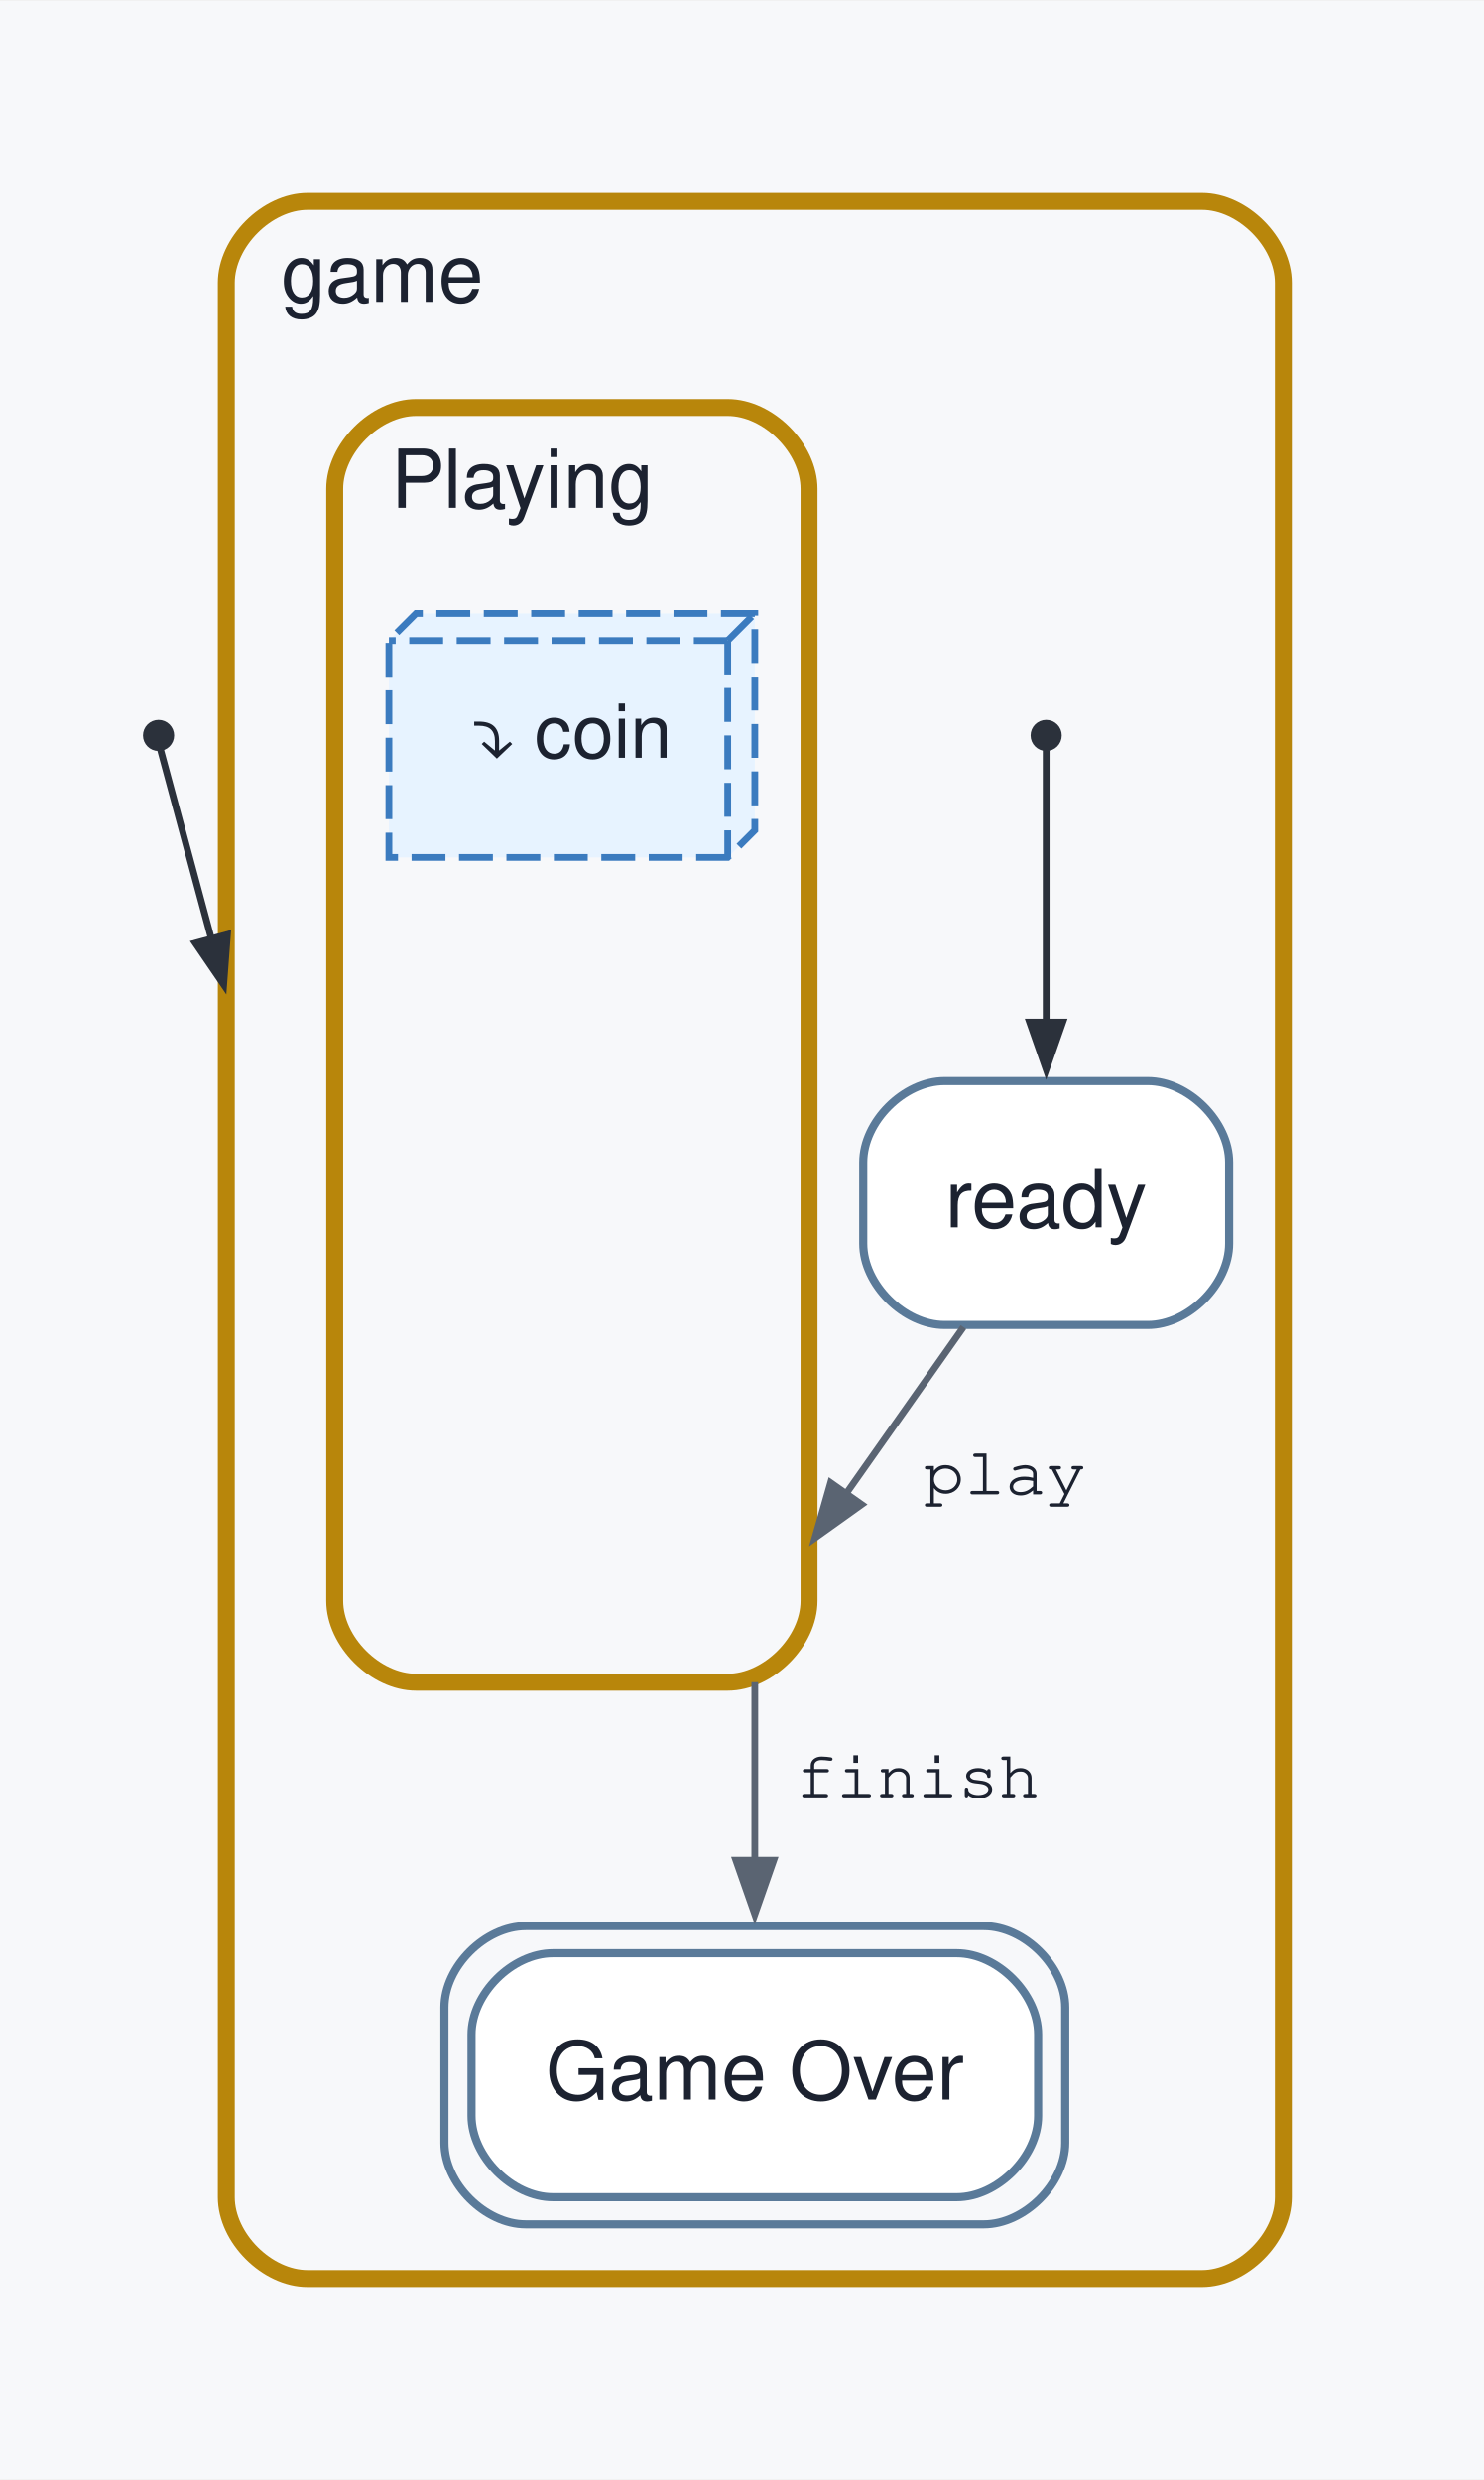
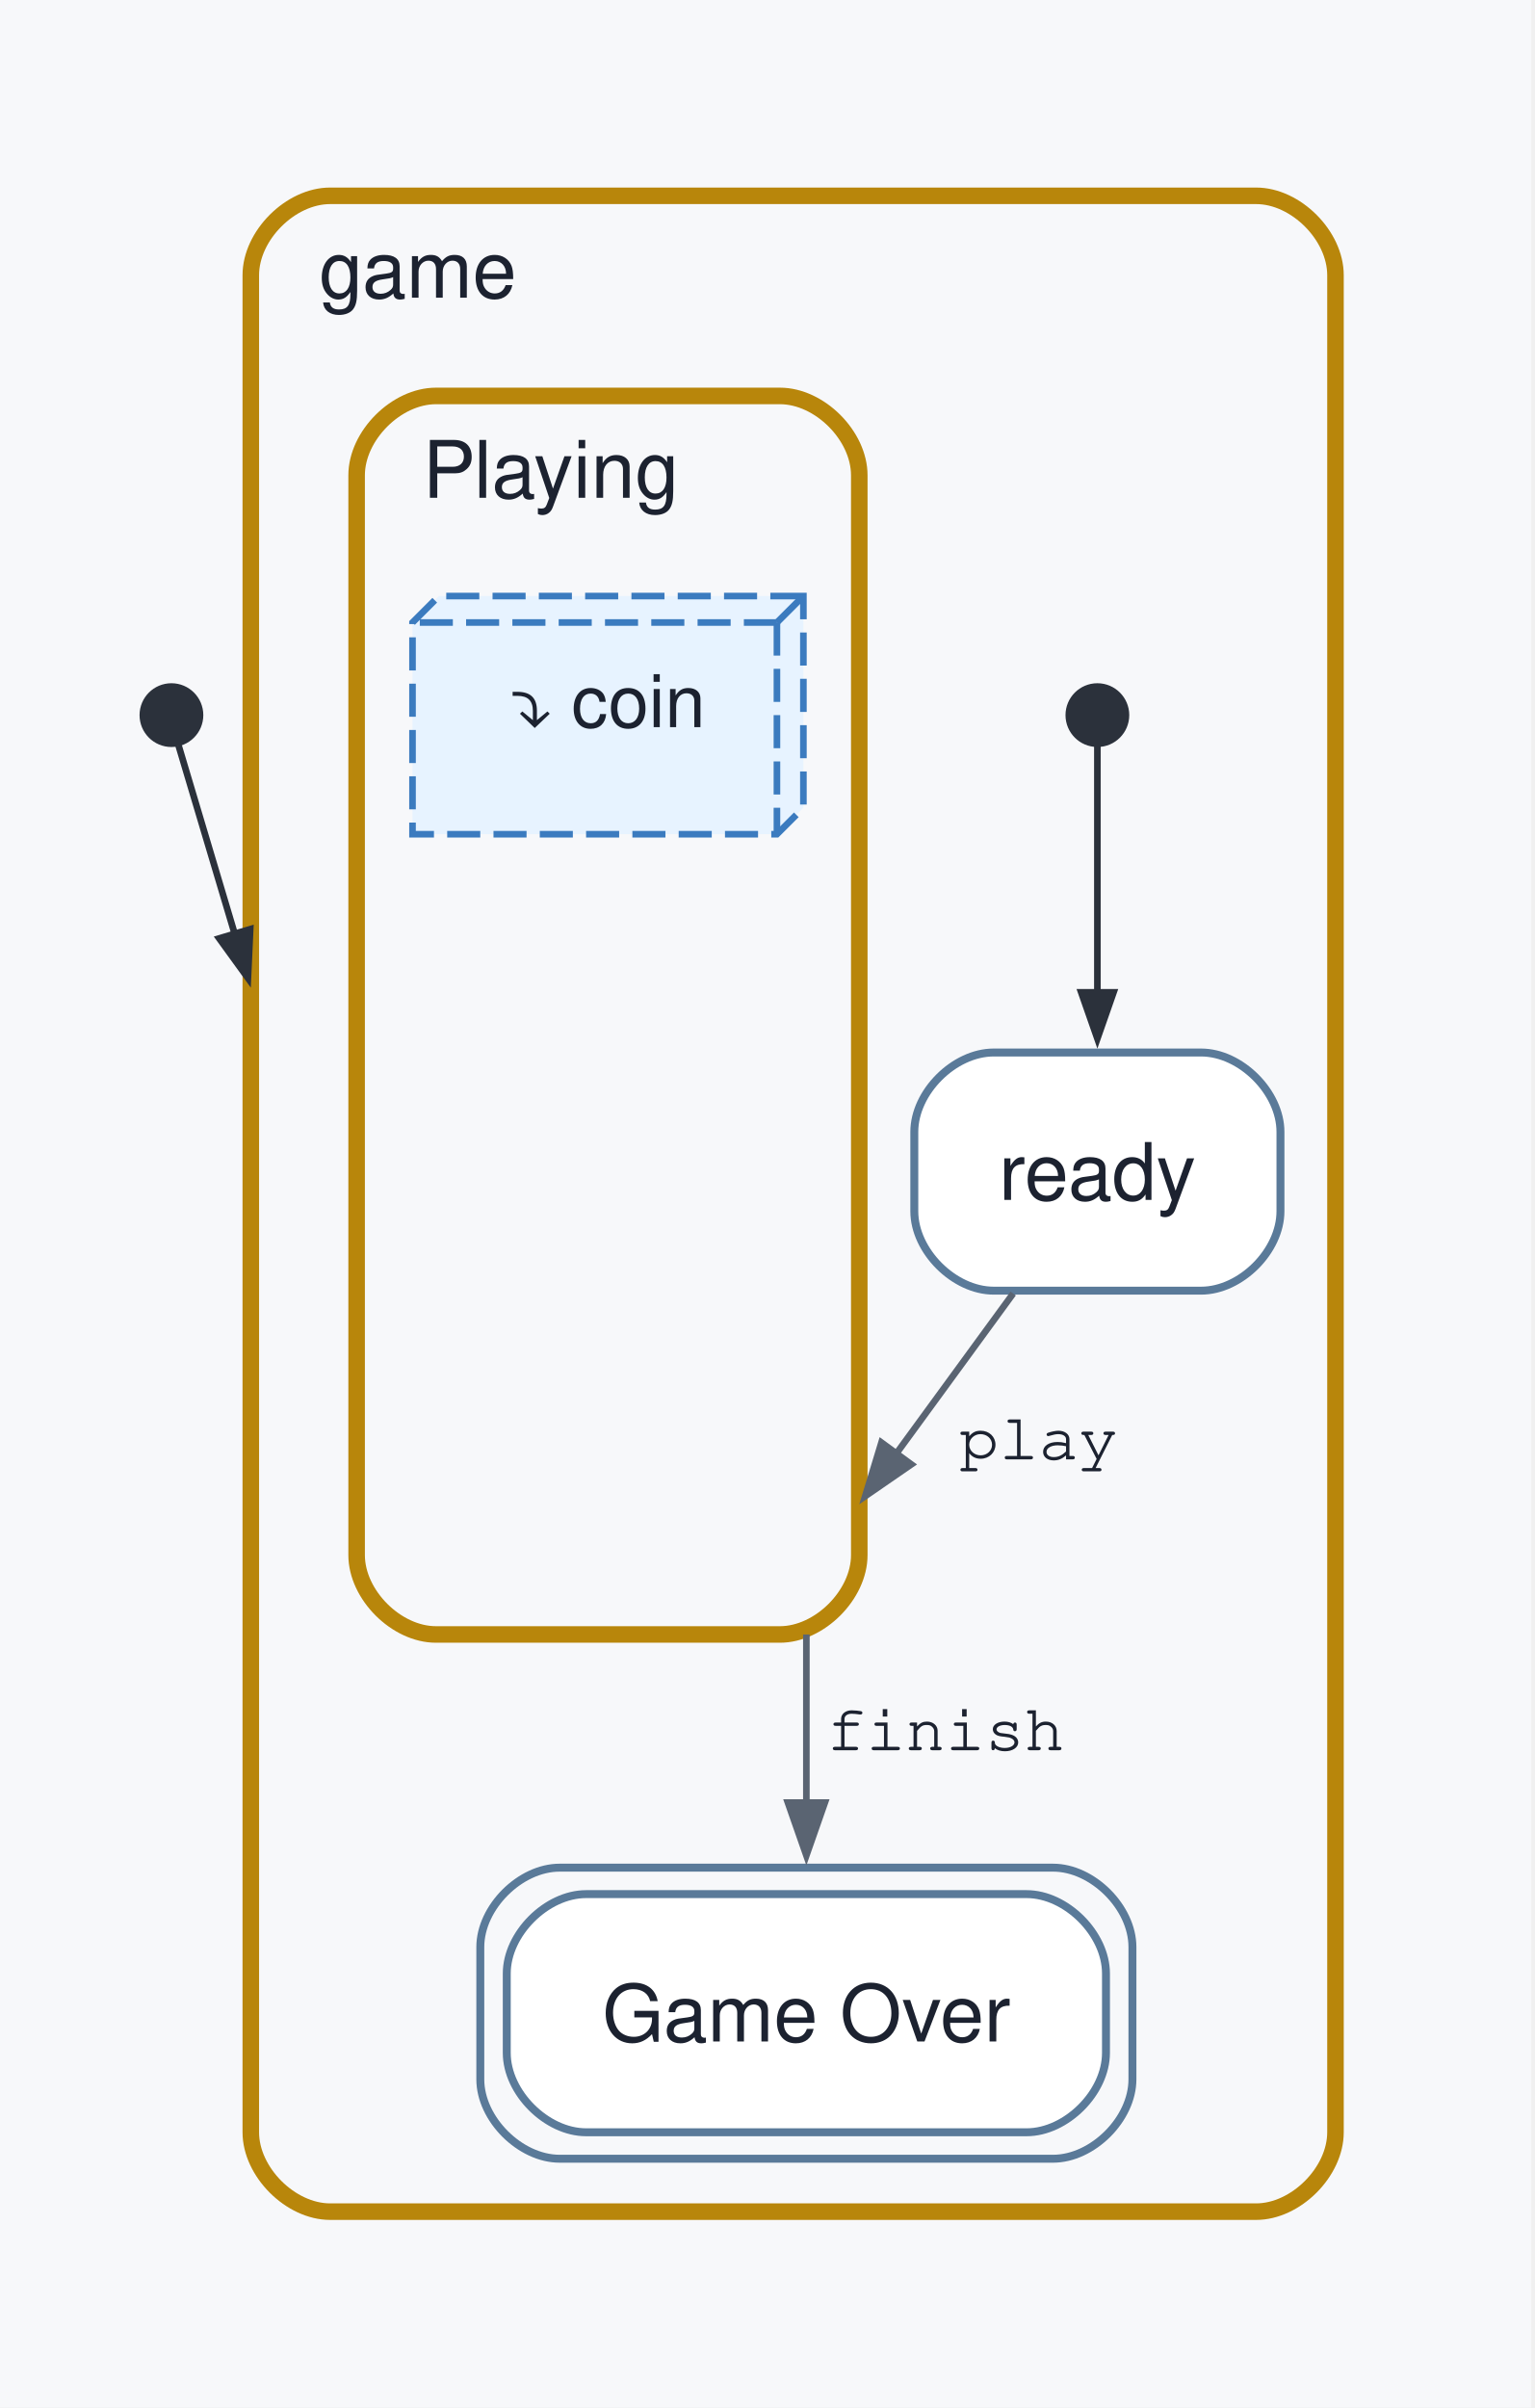
- <svg xmlns="http://www.w3.org/2000/svg" width="219pt" height="366pt" viewBox="0.00 0.00 219.00 365.72">
-   <g id="graph0" class="graph" transform="scale(1 1) rotate(0) translate(21.6 344.12)">
-     <polygon fill="#f7f8fa" stroke="none" points="-21.6,21.6 -21.6,-344.12 197.4,-344.12 197.4,21.6 -21.6,21.6" />
+ <svg xmlns="http://www.w3.org/2000/svg" width="232pt" height="364pt" viewBox="0.00 0.00 232.00 364.00">
+   <g id="graph0" class="graph" transform="scale(1 1) rotate(0) translate(21.6 342.32)">
+     <polygon fill="#f7f8fa" stroke="none" points="-21.6,21.6 -21.6,-342.32 209.92,-342.32 209.92,21.6 -21.6,21.6" />
    <g id="state:game" class="cluster sv-container">
-       <path fill="#f7f8fa" stroke="#b8860b" stroke-width="2.5" d="M23.8,-8C23.8,-8 155.8,-8 155.8,-8 161.8,-8 167.8,-14 167.8,-20 167.8,-20 167.8,-302.52 167.8,-302.52 167.8,-308.52 161.8,-314.52 155.8,-314.52 155.8,-314.52 23.8,-314.52 23.8,-314.52 17.8,-314.52 11.8,-308.52 11.8,-302.52 11.8,-302.52 11.8,-20 11.8,-20 11.8,-14 17.8,-8 23.8,-8" />
-       <text text-anchor="middle" x="34.81" y="-299.72" font-family="Helvetica,sans-Serif" font-size="12.00" fill="#1c2230">game</text>
+       <path fill="#f7f8fa" stroke="#b8860b" stroke-width="2.5" d="M28.32,-8C28.32,-8 168.32,-8 168.32,-8 174.32,-8 180.32,-14 180.32,-20 180.32,-20 180.32,-300.72 180.32,-300.72 180.32,-306.72 174.32,-312.72 168.32,-312.72 168.32,-312.72 28.32,-312.72 28.32,-312.72 22.32,-312.72 16.32,-306.72 16.32,-300.72 16.32,-300.72 16.32,-20 16.32,-20 16.32,-14 22.32,-8 28.32,-8" />
+       <text xml:space="preserve" text-anchor="middle" x="41.57" y="-297.32" font-family="Helvetica,sans-Serif" font-size="12.00" fill="#1c2230">game</text>
    </g>
    <g id="state:game/playing" class="cluster sv-container">
-       <path fill="#f7f8fa" stroke="#b8860b" stroke-width="2.5" d="M39.8,-96C39.8,-96 85.8,-96 85.8,-96 91.8,-96 97.8,-102 97.8,-108 97.8,-108 97.8,-272.12 97.8,-272.12 97.8,-278.12 91.8,-284.12 85.8,-284.12 85.8,-284.12 39.8,-284.12 39.8,-284.12 33.8,-284.12 27.8,-278.12 27.8,-272.12 27.8,-272.12 27.8,-108 27.8,-108 27.8,-102 33.8,-96 39.8,-96" />
-       <text text-anchor="middle" x="55.48" y="-269.32" font-family="Helvetica,sans-Serif" font-size="12.00" fill="#1c2230">Playing</text>
+       <path fill="#f7f8fa" stroke="#b8860b" stroke-width="2.5" d="M44.32,-95.25C44.32,-95.25 96.32,-95.25 96.32,-95.25 102.32,-95.25 108.32,-101.25 108.32,-107.25 108.32,-107.25 108.32,-270.47 108.32,-270.47 108.32,-276.47 102.32,-282.47 96.32,-282.47 96.32,-282.47 44.32,-282.47 44.32,-282.47 38.32,-282.47 32.32,-276.47 32.32,-270.47 32.32,-270.47 32.32,-107.25 32.32,-107.25 32.32,-101.25 38.32,-95.25 44.32,-95.25" />
+       <text xml:space="preserve" text-anchor="middle" x="61.7" y="-267.07" font-family="Helvetica,sans-Serif" font-size="12.00" fill="#1c2230">Playing</text>
    </g>
    <g id="node1" class="node">
-       <ellipse fill="#2b313b" stroke="#2b313b" cx="1.8" cy="-235.72" rx="1.8" ry="1.8" />
+       <ellipse fill="#2b313b" stroke="#2b313b" cx="4.32" cy="-234.22" rx="4.32" ry="4.32" />
    </g>
    <g id="edge1" class="edge">
-       <path fill="none" stroke="#2b313b" d="M2.11,-233.56C3.1,-229.89 6.28,-218.05 9.68,-205.41" />
-       <polygon fill="#2b313b" stroke="#2b313b" points="11.96,-206.35 11.41,-198.96 7.23,-205.08 11.96,-206.35" />
+       <path fill="none" stroke="#2b313b" d="M5.4,-229.62C7.07,-224.01 10.47,-212.61 13.93,-201.01" />
+       <polygon fill="#2b313b" stroke="#2b313b" points="16.23,-201.87 15.89,-194.47 11.54,-200.47 16.23,-201.87" />
    </g>
    <g id="node3" class="node">
-       <ellipse fill="#2b313b" stroke="#2b313b" cx="132.8" cy="-235.72" rx="1.8" ry="1.8" />
+       <ellipse fill="#2b313b" stroke="#2b313b" cx="144.32" cy="-234.22" rx="4.32" ry="4.32" />
    </g>
    <g id="state:game/ready" class="node sv-state">
-       <path fill="#ffffff" stroke="#5a7a99" stroke-width="1.2" d="M147.8,-184.72C147.8,-184.72 117.8,-184.72 117.8,-184.72 111.8,-184.72 105.8,-178.72 105.8,-172.72 105.8,-172.72 105.8,-160.72 105.8,-160.72 105.8,-154.72 111.8,-148.72 117.8,-148.72 117.8,-148.72 147.8,-148.72 147.8,-148.72 153.8,-148.72 159.8,-154.72 159.8,-160.72 159.8,-160.72 159.8,-172.72 159.8,-172.72 159.8,-178.72 153.8,-184.72 147.8,-184.72" />
-       <text text-anchor="middle" x="132.8" y="-163.12" font-family="Helvetica,sans-Serif" font-size="12.00" fill="#1c2230">ready</text>
+       <path fill="#ffffff" stroke="#5a7a99" stroke-width="1.2" d="M160,-183.22C160,-183.22 128.64,-183.22 128.64,-183.22 122.64,-183.22 116.64,-177.22 116.64,-171.22 116.64,-171.22 116.64,-159.22 116.64,-159.22 116.64,-153.22 122.64,-147.22 128.64,-147.22 128.64,-147.22 160,-147.22 160,-147.22 166,-147.22 172,-153.22 172,-159.22 172,-159.22 172,-171.22 172,-171.22 172,-177.22 166,-183.22 160,-183.22" />
+       <text xml:space="preserve" text-anchor="middle" x="144.32" y="-160.94" font-family="Helvetica,sans-Serif" font-size="12.00" fill="#1c2230">ready</text>
    </g>
    <g id="edge2" class="edge">
-       <path fill="none" stroke="#2b313b" d="M132.8,-233.56C132.8,-228.7 132.8,-209.55 132.8,-193.15" />
-       <polygon fill="#2b313b" stroke="#2b313b" points="135.25,-193.42 132.8,-186.42 130.35,-193.42 135.25,-193.42" />
+       <path fill="none" stroke="#2b313b" d="M144.32,-229.62C144.32,-222.59 144.32,-206.52 144.32,-192.31" />
+       <polygon fill="#2b313b" stroke="#2b313b" points="146.77,-192.32 144.32,-185.32 141.87,-192.32 146.77,-192.32" />
    </g>
    <g id="edge3" class="edge">
-       <path fill="none" stroke="#5a6472" d="M120.59,-148.4C115.17,-140.71 108.77,-131.62 103.21,-123.74" />
-       <polygon fill="#5a6472" stroke="#5a6472" points="105.57,-122.23 98.67,-117.3 100.99,-125.45 105.57,-122.23" />
-       <text text-anchor="middle" x="126.73" y="-123.72" font-family="Courier,monospace" font-size="10.00" fill="#1c2230"> play </text>
+       <path fill="none" stroke="#5a6472" d="M131.59,-146.79C125.96,-139.08 119.34,-130.01 113.64,-122.21" />
+       <polygon fill="#5a6472" stroke="#5a6472" points="116.19,-120.96 109.21,-116.15 111.67,-124.26 116.19,-120.96" />
+       <text xml:space="preserve" text-anchor="middle" x="135.44" y="-121.72" font-family="Courier,monospace" font-size="10.00" fill="#1c2230"> play </text>
    </g>
    <g id="state:game/over" class="node sv-state">
-       <path fill="#ffffff" stroke="#5a7a99" stroke-width="1.2" d="M119.61,-56C119.61,-56 59.99,-56 59.99,-56 53.99,-56 47.99,-50 47.99,-44 47.99,-44 47.99,-32 47.99,-32 47.99,-26 53.99,-20 59.99,-20 59.99,-20 119.61,-20 119.61,-20 125.61,-20 131.61,-26 131.61,-32 131.61,-32 131.61,-44 131.61,-44 131.61,-50 125.61,-56 119.61,-56" />
-       <path fill="none" stroke="#5a7a99" stroke-width="1.2" d="M123.61,-60C123.61,-60 55.99,-60 55.99,-60 49.99,-60 43.99,-54 43.99,-48 43.99,-48 43.99,-28 43.99,-28 43.99,-22 49.99,-16 55.99,-16 55.99,-16 123.61,-16 123.61,-16 129.61,-16 135.61,-22 135.61,-28 135.61,-28 135.61,-48 135.61,-48 135.61,-54 129.61,-60 123.61,-60" />
-       <text text-anchor="middle" x="89.8" y="-34.4" font-family="Helvetica,sans-Serif" font-size="12.00" fill="#1c2230">Game Over</text>
+       <path fill="#ffffff" stroke="#5a7a99" stroke-width="1.2" d="M133.62,-56C133.62,-56 67.02,-56 67.02,-56 61.02,-56 55.02,-50 55.02,-44 55.02,-44 55.02,-32 55.02,-32 55.02,-26 61.02,-20 67.02,-20 67.02,-20 133.62,-20 133.62,-20 139.62,-20 145.62,-26 145.62,-32 145.62,-32 145.62,-44 145.62,-44 145.62,-50 139.62,-56 133.62,-56" />
+       <path fill="none" stroke="#5a7a99" stroke-width="1.2" d="M137.62,-60C137.62,-60 63.02,-60 63.02,-60 57.02,-60 51.02,-54 51.02,-48 51.02,-48 51.02,-28 51.02,-28 51.02,-22 57.02,-16 63.02,-16 63.02,-16 137.62,-16 137.62,-16 143.62,-16 149.62,-22 149.62,-28 149.62,-28 149.62,-48 149.62,-48 149.62,-54 143.62,-60 137.62,-60" />
+       <text xml:space="preserve" text-anchor="middle" x="100.32" y="-33.73" font-family="Helvetica,sans-Serif" font-size="12.00" fill="#1c2230">Game Over</text>
    </g>
    <g id="edge4" class="edge">
-       <path fill="none" stroke="#5a6472" d="M89.8,-96C89.8,-89.45 89.8,-79.39 89.8,-69.53" />
-       <polygon fill="#5a6472" stroke="#5a6472" points="92.6,-69.74 89.8,-61.74 87,-69.74 92.6,-69.74" />
-       <text text-anchor="middle" x="113.8" y="-79" font-family="Courier,monospace" font-size="10.00" fill="#1c2230"> finish </text>
+       <path fill="none" stroke="#5a6472" d="M100.32,-95.25C100.32,-88.84 100.32,-79.08 100.32,-69.48" />
+       <polygon fill="#5a6472" stroke="#5a6472" points="103.12,-69.84 100.32,-61.84 97.52,-69.84 103.12,-69.84" />
+       <text xml:space="preserve" text-anchor="middle" x="121.32" y="-77.75" font-family="Courier,monospace" font-size="10.00" fill="#1c2230"> finish </text>
    </g>
    <g id="invoke:statechart-viz.readme/coin" class="node sv-invoke">
-       <polygon fill="#e7f3ff" stroke="#3b7bbf" stroke-dasharray="5,2" points="89.8,-253.72 39.8,-253.72 35.8,-249.72 35.8,-217.72 85.8,-217.72 89.8,-221.72 89.8,-253.72" />
-       <polyline fill="none" stroke="#3b7bbf" stroke-dasharray="5,2" points="85.8,-249.72 35.8,-249.72" />
-       <polyline fill="none" stroke="#3b7bbf" stroke-dasharray="5,2" points="85.8,-249.72 85.8,-217.72" />
-       <polyline fill="none" stroke="#3b7bbf" stroke-dasharray="5,2" points="85.8,-249.72 89.8,-253.72" />
-       <text text-anchor="middle" x="62.8" y="-232.42" font-family="Helvetica,sans-Serif" font-size="11.00" fill="#1c2230">⤵ coin</text>
+       <polygon fill="#e7f3ff" stroke="#3b7bbf" stroke-dasharray="5,2" points="99.87,-252.22 44.77,-252.22 40.77,-248.22 40.77,-216.22 95.87,-216.22 99.87,-220.22 99.87,-252.22" />
+       <polyline fill="none" stroke="#3b7bbf" stroke-dasharray="5,2" points="95.87,-248.22 40.77,-248.22" />
+       <polyline fill="none" stroke="#3b7bbf" stroke-dasharray="5,2" points="95.87,-248.22 95.87,-216.22" />
+       <polyline fill="none" stroke="#3b7bbf" stroke-dasharray="5,2" points="95.87,-248.22 99.87,-252.22" />
+       <text xml:space="preserve" text-anchor="middle" x="70.32" y="-232.4" font-family="Helvetica,sans-Serif" font-size="11.00" fill="#1c2230">⤵ coin</text>
    </g>
  </g>
</svg>
